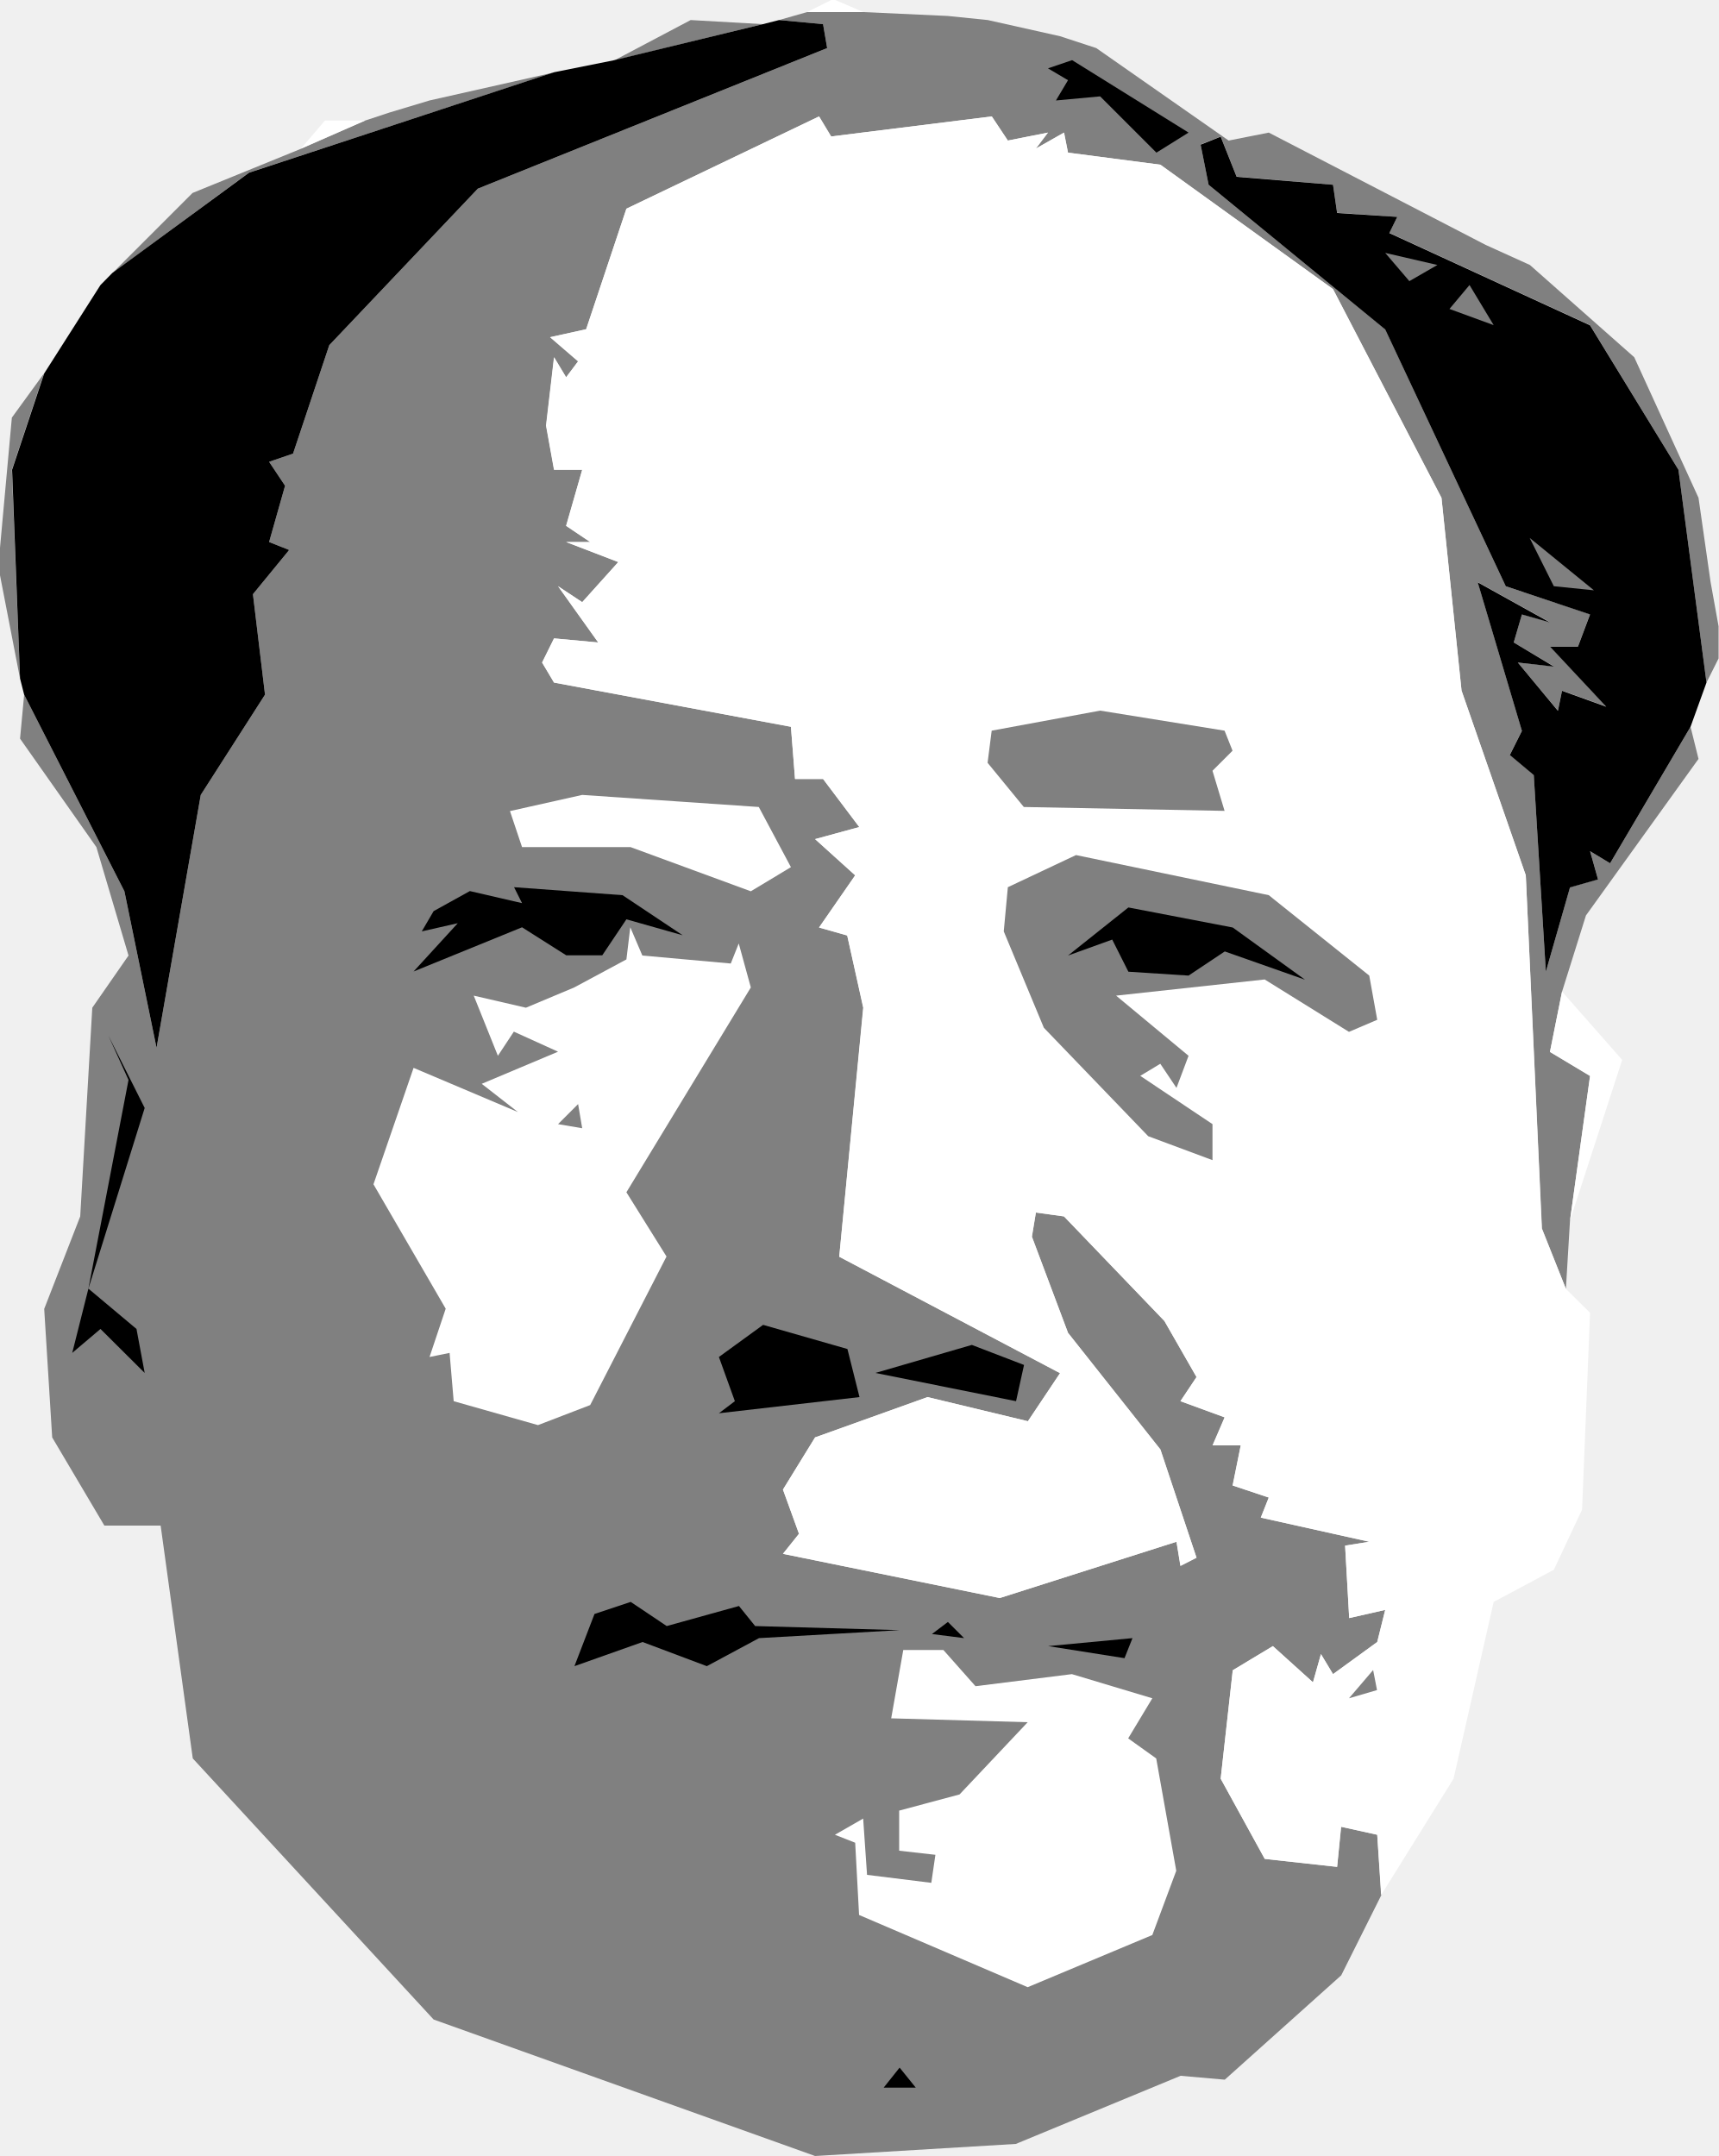
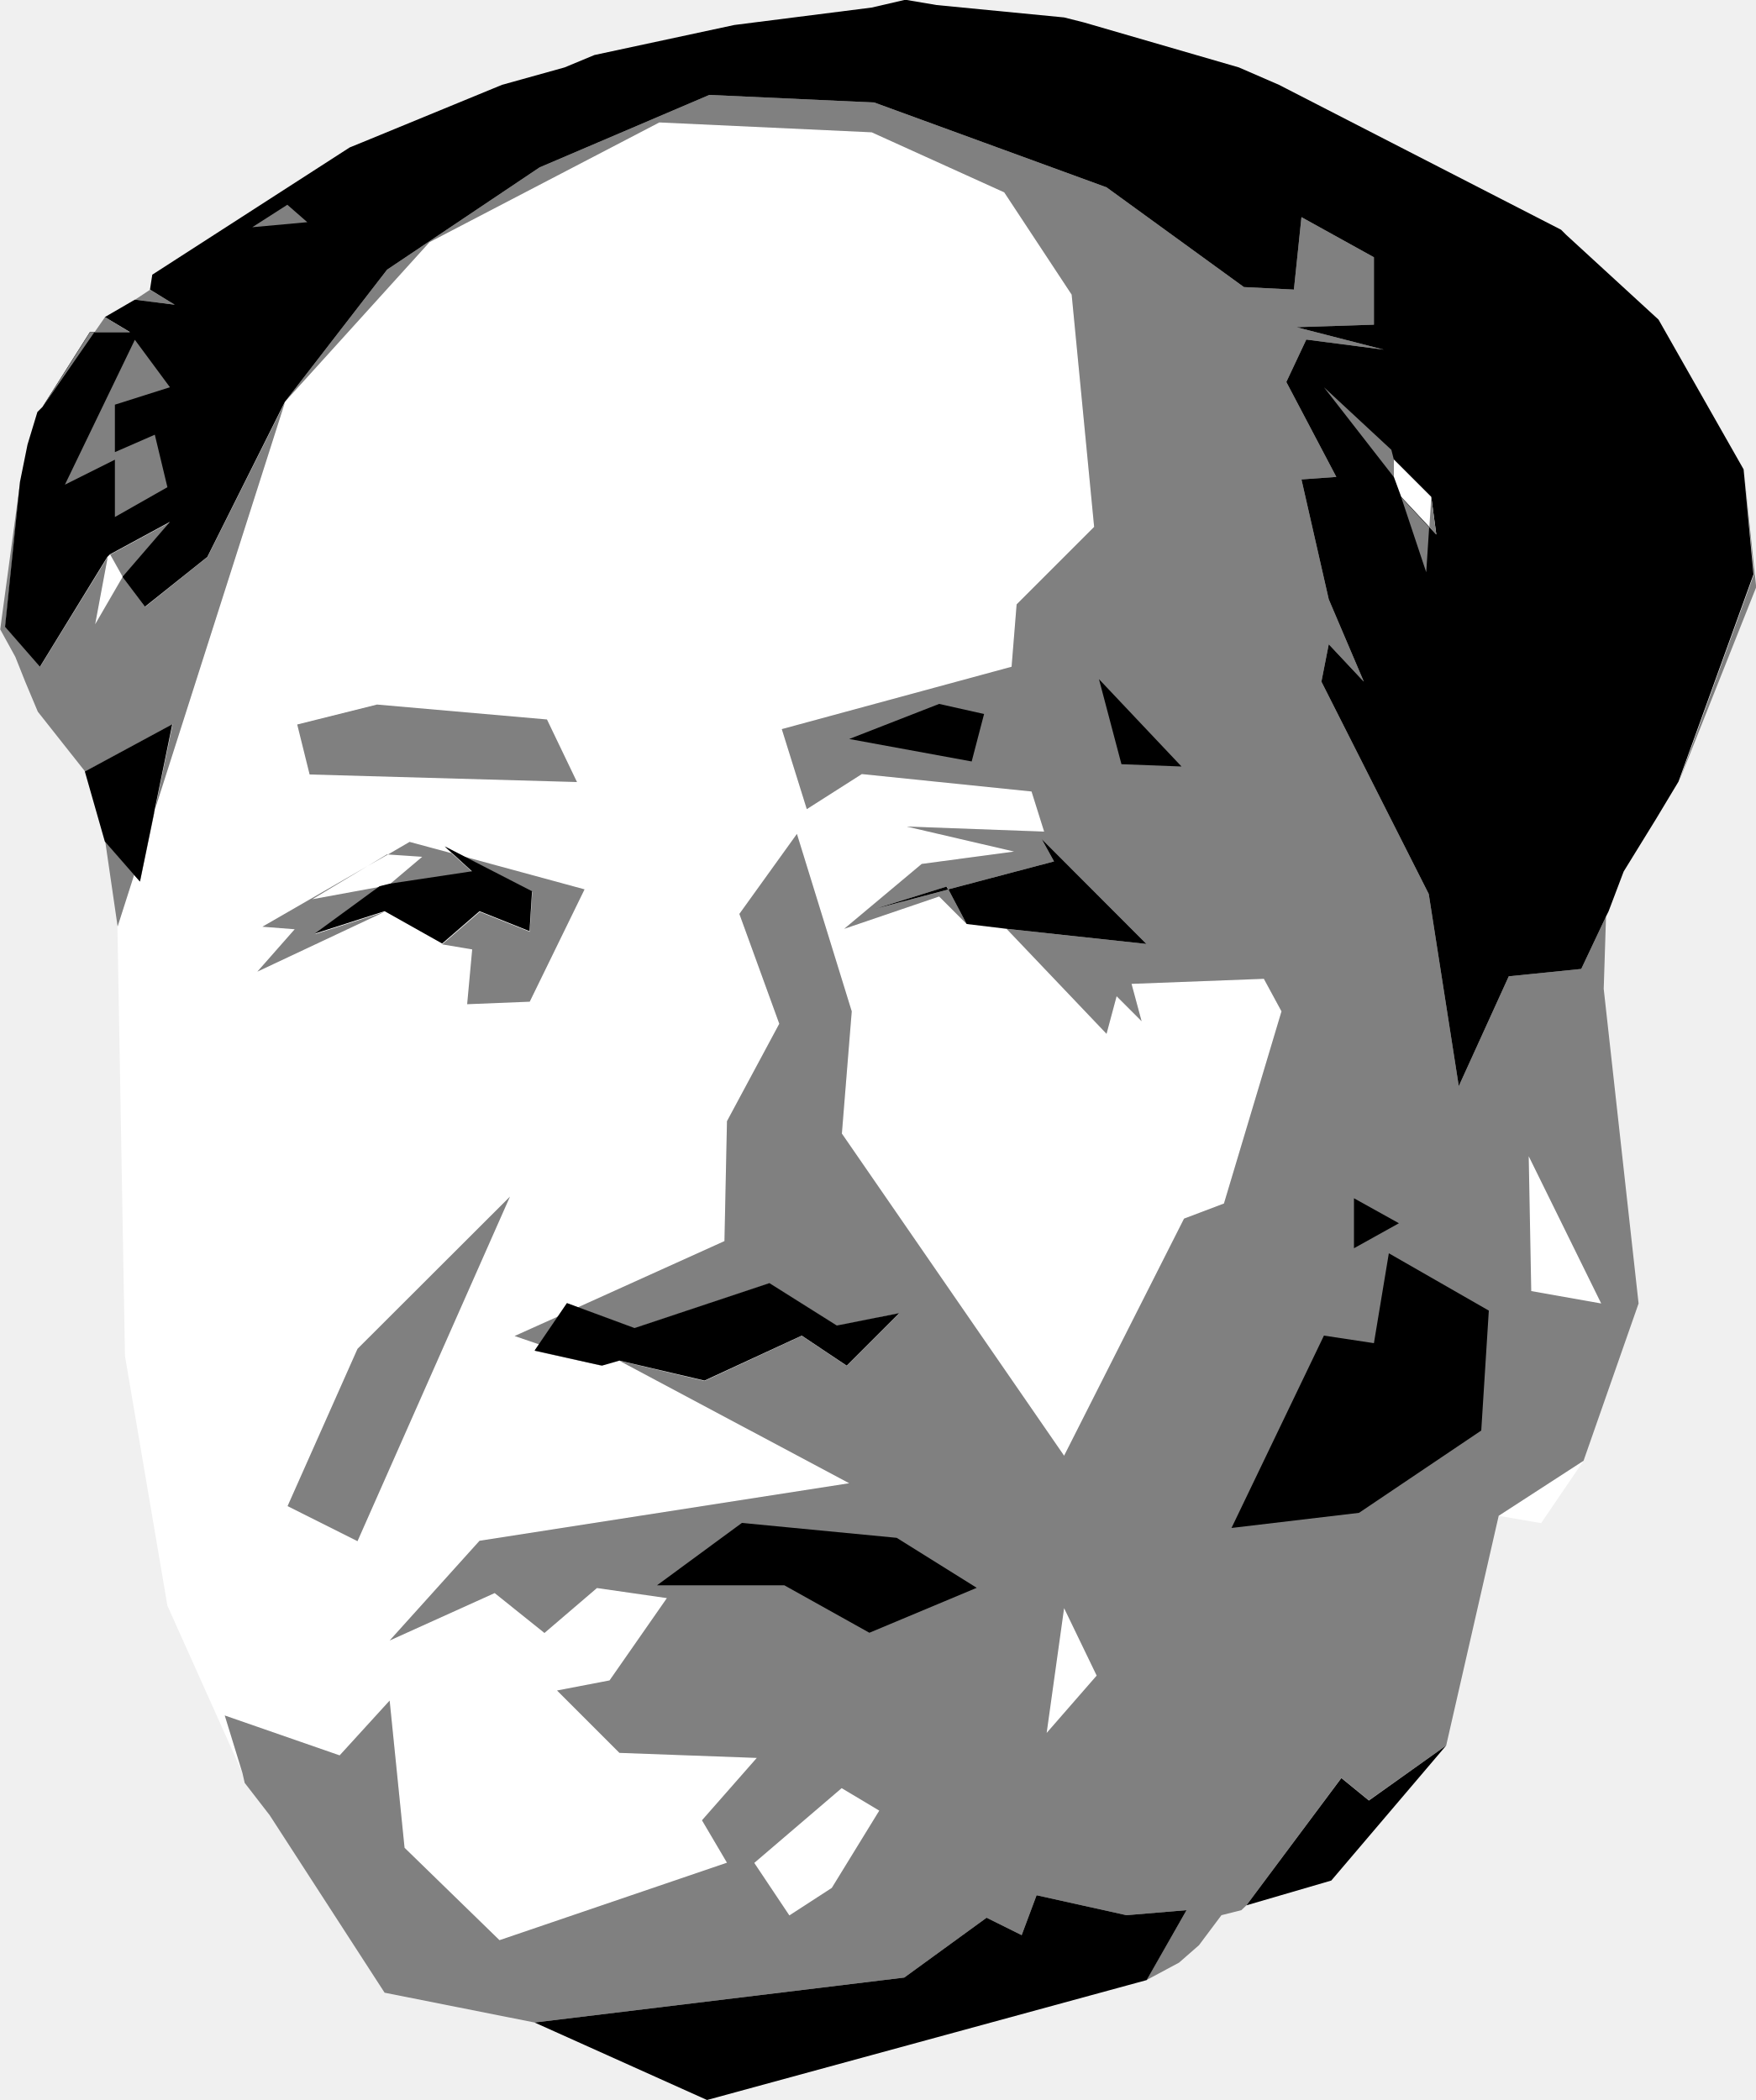
- <svg xmlns="http://www.w3.org/2000/svg" version="1.2" viewBox="0 0 797 1000" width="797" height="1000" id="svg1">
+ <svg xmlns="http://www.w3.org/2000/svg" version="1.2" viewBox="0 0 836 1000" width="836" height="1000" id="svg1">
  <defs id="defs1" />
  <style id="style1">
- 		.s0 { fill: #7f7f7f } 
- 		.s1 { opacity: 1;fill: #ffffff } 
+ 		.s0 { opacity: 1;fill: #ffffff } 
+ 		.s1 { fill: #7f7f7f } 
		.s2 { opacity: 1;fill: #000000 } 
	</style>
-   <g id="Black &amp; White 1">
-     <path id="Path 0" fill-rule="evenodd" class="s0" d="m374.3 5.6h26.1l39.1 1.8 18.6 1.9 33.5 7.5 16.8 5.5 61.4 42.9 18.6-3.7 100.6 52.1 20.5 9.3 48.4 42.8 29.8 65.2 5.6 39.1 3.7 20.5v14.9l-5.6 11.2-13-98.7-41-67.1-93.1-42.8 3.7-7.4-27.9-1.9-1.9-13-44.7-3.8-7.4-18.6-9.3 3.7 3.7 18.7 81.9 67 55.9 119.2 39.1 13-5.6 14.9h-13l26.1 27.9-20.5-7.4-1.9 9.3-18.6-22.3 16.8 1.8-18.7-11.1 3.8-13.1 13 3.7-33.5-18.6 20.5 68.9-5.6 11.2 11.1 9.3 5.6 91.3 11.2-39.2 13-3.7-3.7-13 9.3 5.6 37.3-63.3 3.7 14.9-52.2 72.6-11.1 35.4-5.6 27.9 18.6 11.2-9.3 67-1.9 31.7-11.1-28-7.5-163.8-29.8-85.7-9.3-89.4-50.3-96.8-80-57.7-42.9-5.6-1.8-9.3-13.1 7.4 5.6-7.4-18.6 3.7-7.4-11.2-74.5 9.3-5.6-9.3-89.4 42.8-18.6 55.9-16.8 3.7 13 11.2-5.5 7.4-5.6-9.3-3.7 31.7 3.7 20.5h13l-7.4 26 11.1 7.5h-11.1l24.2 9.3-16.8 18.6-11.2-7.4 18.7 26.1-20.5-1.9-5.6 11.2 5.6 9.3 109.8 20.5 1.9 24.2h13l16.8 22.3-20.5 5.6 18.6 16.8-16.7 24.2 13 3.7 7.5 33.5-11.2 115.5 102.4 54-14.9 22.3-46.5-11.2-52.2 18.7-14.9 24.2 7.5 20.5-7.5 9.3 100.6 20.5 81.9-26.1 1.9 11.2 7.4-3.8-16.7-50.2-42.9-54.1-16.7-44.6 1.8-11.2 13.1 1.8 46.5 48.5 14.9 26-7.4 11.2 20.5 7.5-5.6 13h13l-3.7 18.6 16.7 5.6-3.7 9.3 50.3 11.2-11.2 1.8 1.9 33.6 16.7-3.8-3.7 14.9-20.5 14.9-5.6-9.3-3.7 13.1-18.6-16.8-18.6 11.2-5.6 50.3 20.5 37.2 33.5 3.7 1.9-18.6 16.7 3.7 1.9 28-18.6 37.2-54 48.4-20.5-1.8-76.4 31.6-93.1 5.6-176.9-63.3-111.7-121.1-14.9-108h-26.1l-24.2-40.9-3.7-59.6 16.7-42.9 5.6-96.8 16.8-24.2-14.9-50.3-35.4-50.3 1.9-20.4 46.5 91.2 14.9 72.6 20.5-117.3 29.8-46.5-5.6-46.6 16.8-20.5-9.3-3.7 7.4-26.1-7.4-11.1 11.1-3.8 16.8-50.3 68.9-72.6 162-65.2-1.9-11.1-20.4-1.9zm-89.4 22.4l35.4-18.7 33.5 1.9zm-85.7 18.6l57.7-13-141.5 46.5-63.3 46.6 37.2-37.2 50.3-20.5 29.8-13.1 11.2-3.7zm-199.3 208.6l5.6-61.5 14.9-20.5-14.9 44.7 3.8 96.9-9.4-48.5z" style="fill:#808080;opacity:1" />
-     <path id="Path 1" class="s1" d="m374.3 5.6l11.2-5.6h1.8l13.1 5.6zm266.2 873.4l-1.8-28-16.8-3.7-1.8 18.6-33.6-3.7-20.4-37.2 5.6-50.3 18.6-11.2 18.6 16.8 3.7-13.1 5.6 9.3 20.5-14.9 3.7-14.9-16.7 3.8-1.9-33.6 11.2-1.8-50.3-11.2 3.7-9.3-16.8-5.6 3.8-18.6h-13.1l5.6-13-20.5-7.5 7.5-11.2-14.9-26-46.6-48.5-13-1.8-1.9 11.2 16.8 44.6 42.8 54.1 16.8 50.2-7.5 3.8-1.8-11.2-82 26.1-100.5-20.5 7.4-9.3-7.4-20.5 14.9-24.2 52.1-18.7 46.6 11.2 14.9-22.3-102.4-54 11.1-115.5-7.4-33.5-13.1-3.7 16.8-24.2-18.6-16.8 20.5-5.6-16.8-22.3h-13l-1.9-24.2-109.9-20.5-5.5-9.3 5.5-11.2 20.5 1.9-18.6-26.1 11.2 7.4 16.7-18.6-24.2-9.3h11.2l-11.2-7.5 7.5-26h-13.1l-3.7-20.5 3.7-31.7 5.6 9.3 5.6-7.4-13-11.2 16.7-3.7 18.7-55.9 89.3-42.8 5.6 9.3 74.5-9.3 7.5 11.2 18.6-3.7-5.6 7.4 13-7.4 1.9 9.3 42.8 5.6 80.1 57.7 50.3 96.8 9.3 89.4 29.8 85.7 7.4 163.8 11.2 28 11.2 11.1-3.7 91.3-13.1 27.9-27.9 14.9-18.6 82zm-500.9-810.1l11.1-13h18.6zm588.5 497.2l9.3-67.1-18.6-11.1 5.6-28 27.9 31.7z" style="fill:#ffffff;opacity:1" />
-     <path id="Path 2" class="s2" d="m353.8 11.2l7.5-1.9 20.4 1.9 1.9 11.1-162 65.2-68.9 72.6-16.8 50.3-11.1 3.8 7.4 11.1-7.4 26.1 9.3 3.7-16.8 20.5 5.6 46.6-29.8 46.5-20.5 117.3-14.9-72.6-46.5-91.2-1.9-7.5-3.7-96.8 14.9-44.7 26.1-41 5.5-5.6 63.4-46.5 141.5-46.6 27.9-5.6zm430.2 325.9l-37.3 63.3-9.3-5.6 3.7 13.1-13 3.7-11.2 39.1-5.6-91.2-11.1-9.3 5.6-11.2-20.5-68.9 33.5 18.6-13-3.7-3.8 13 18.7 11.2-16.8-1.9 18.6 22.4 1.9-9.3 20.5 7.4-26.1-27.9h13l5.6-14.9-39.1-13.1-55.9-119.1-81.9-67.1-3.7-18.6 9.3-3.7 7.4 18.6 44.7 3.7 1.9 13.1 27.9 1.8-3.7 7.5 93.1 42.8 41 67 13 98.7z" style="fill:#000000;opacity:1" />
-     <path id="Path 3" fill-rule="evenodd" class="s0" d="m642.4 117.3l24.2 5.6-13 7.5zm39.1 14.9l11.2 18.6-20.5-7.5zm27.9 117.3l29.8 24.3-18.6-1.9zm-199.2 80.1l57.7 9.3 3.7 9.3-9.3 9.3 5.6 18.6-93.1-1.8-16.8-20.5 1.9-14.9zm-11.2 67l89.4 18.6 46.6 37.3 3.7 20.5-13.1 5.6-39.1-24.3-68.9 7.5 33.6 27.9-5.6 14.9-7.5-11.2-9.3 5.6 33.5 22.4v16.7l-29.8-11.1-48.4-50.3-18.6-44.7 1.9-20.5zm137.8 378l1.8 9.3-13 3.8z" style="fill:#808080;opacity:1" />
-     <path id="Path 4" class="s1" d="m270 368.7l81.9 5.6 14.9 27.9-18.6 11.2-55.8-20.5h-50.3l-5.6-16.7zm22.3 61.4l5.6 13.1 41 3.7 3.7-9.3 5.6 20.4-57.7 95 18.6 29.8-35.4 68.9-24.2 9.3-39.1-11.1-1.9-22.4-9.3 1.9 7.5-22.4-33.5-57.7 18.6-54 48.4 20.5-16.8-13.1 35.4-14.9-20.5-9.3-7.4 11.2-11.2-27.9 24.2 5.6 22.4-9.4 24.2-13zm126.6 335.2h18.6l14.9 16.8 44.7-5.6 37.3 11.2-11.2 18.6 13 9.3 9.3 52.1-11.1 29.8-57.8 24.2-78.2-33.5-1.8-33.5-9.4-3.7 13.1-7.5 1.8 26.1 29.8 3.7 1.9-13-16.8-1.9v-18.6l28-7.5 31.6-33.5-63.3-1.8z" style="fill:#ffffff;opacity:1" />
-     <path id="Path 5" fill-rule="evenodd" class="s2" d="m497.2 27.9l54 33.6-14.9 9.3-26.1-26.1-20.5 1.9 5.6-9.4-9.3-5.5zm-258.8 383.6l50.3 3.7 27.9 18.6-26.1-7.4-11.2 16.7h-16.7l-20.5-13-50.3 20.5 20.5-22.4-16.7 3.8 5.5-9.4 16.8-9.3 24.2 5.6zm-197.4 186.2l18.6-96.8-9.3-20.5 16.8 33.5zm0 0l22.3 18.7 3.8 20.4-20.5-20.4-13.1 11.1zm312.9 16.8l39.1 11.2 5.6 22.3-65.2 7.5 7.4-5.6-7.4-20.5zm96.8 9.3l24.2 9.3-3.7 16.8-65.2-13.1zm-158.2 119.2l16.7 11.2 33.5-9.3 7.5 9.3 67 1.9-65.2 3.7-24.2 13-29.8-11.2-31.6 11.2 9.3-24.2zm147.1 9.3l7.5 7.5-14.9-1.9zm85.6 7.5l-3.7 9.3-35.4-5.6zm-108 199.2l7.5 9.3h-14.9z" style="fill:#000000;opacity:1" />
-     <path id="Path 6" class="s0" d="m268.1 512.1l1.9 11.2-11.2-1.9z" style="fill:#808080;opacity:1" />
-     <path id="Path 7" class="s2" d="m523.3 420.9l48.4 9.3 33.5 24.2-37.2-13.1-16.8 11.2-27.9-1.8-7.5-14.9-20.5 7.4z" style="fill:#000000;opacity:1" />
+   <g id="Layer 1">
+     <path id="Path 0" class="s0" d="m135.6 191.4l68.9-76.1 109.4-57 101.1 4.7 63.1 28.6 32.1 48.7 10.7 110.6-36.9 36.9-2.4 29.7-109.4 29.7 11.9 38.1 26.2-16.7 80.8 8.3 6 19.1-65.4-2.4 51.1 11.9-44 5.9-36.9 30.9 45.2-15.4 13.1 13.1 19 2.3 47.6 50 4.8-17.9 11.9 11.9-4.8-17.8 63-2.4 8.4 15.5-27.4 91.5-19 7.2-57.1 112.9-105.8-153.4 4.7-58.2-26.1-84.5-27.4 38.1 19 52.3-24.9 46.4-1.2 57.1-99.9 45.1 41.6 14.3 8.3-2.4 109.4 58.3-176 27.4-42.8 47.5 50-22.6 23.7 19 25-21.4 33.3 4.8-27.3 39.2-25 4.8 29.7 29.7 65.4 2.4-26.1 29.7 11.9 20.2-108.3 36.9-45.2-44-7.1-70.1-23.8 26.1-54.7-19 8.4 27.3-35.7-79.6-20.2-118.9-3.6-204.6zm-83.3 72.6l6 10.7-13.1 22.6 6-32.1zm661.1 457.8l40.5-26.2-20.2 29.7z" style="fill:#ffffff;opacity:1" />
+     <path id="Path 1" fill-rule="evenodd" class="s1" d="m135.6 191.4l48.7-63 72.6-48.7 80.8-34.5 78.5 3.6 110.6 40.4 65.4 47.5 23.8 1.2 3.6-34.5 34.5 19.1v32.1l-36.9 1.2 41.6 10.7-36.9-4.8-9.5 20.2 23.8 45.2-16.6 1.2 13 57.1 16.7 39.2-16.7-17.8-3.5 17.8 51.1 101.1 14.3 91.5 23.8-52.3 34.5-3.5 11.8-25-1.1 34.5 16.6 149.8-26.2 74.9-40.4 26.2-25 109.4-36.8 26.1-13.1-10.7-45.2 60.7-2.4 2.3-9.5 2.4-10.7 14.3-9.5 8.3-15.5 8.3 19.1-33.3-28.6 2.4-42.8-9.5-7.1 19-16.7-8.3-39.2 28.5-176 21.4-71.4-14.2-54.7-84.5-11.9-15.4-1.1-4.8-8.4-27.3 54.7 19 23.8-26.1 7.1 70.1 45.2 44 108.3-36.9-11.9-20.2 26.1-29.7-65.4-2.4-29.7-29.7 25-4.8 27.3-39.2-33.3-4.8-25 21.4-23.7-19-50 22.6 42.8-47.5 176-27.4-109.4-58.3 40.5 9.6 46.3-21.5 21.4 14.3 25-25-29.7 6-32.1-20.2-64.2 21.4-27.1-10 69.9-31.6 1.2-57.1 24.9-46.4-19-52.3 27.4-38.1 26.1 84.5-4.7 58.2 105.8 153.4 57.1-112.9 19-7.2 27.4-91.5-8.4-15.5-63 2.4 4.8 17.8-11.9-11.9-4.8 17.9-47.6-50 66.6 7.2-49.9-50 5.9 10.7-50.3 13.3 8.7 16.5-13.1-13.1-45.2 15.4 36.9-30.9 44-5.9-51.1-11.9 65.4 2.4-6-19.1-80.8-8.3-26.2 16.7-11.9-38.1 109.4-29.7 2.4-29.7 36.9-36.9-10.7-110.6-32.1-48.7-63.1-28.6-101.1-4.7-109.4 57zm139.5 431.2l-9.2 4.1 4.1-6zm-18.4 17.6l30 10.2-32.1-7.1zm-11.7-4l20.9-9.4-9.2 13.4zm206.5-212.6l-0.8-1.4-34.5 10.7zm-387.2-280.9l7.1-4.7 11.9 7.1zm-5.9 132l10.7 14.3 29.7-23.8 36.9-73.7-61.9 193.9 8.4-40.5-41.6 22.6-22.6-28.6-6-14.3-4.7-11.8-7.2-13.1 9.5-70.2-7.1 69 16.6 19 32.2-52.3-6 32.1zm-2.4 166.5l-5.9-40.5 13.8 15.8zm7.9-24.6l9.9-31.1-7.1 34.3zm735.4-44.3l35.7-98.7-4.8-49.9 5.9 55.9zm-746.8-108.2l28.6-15.5-22.6 26.2z" style="fill:#808080;opacity:1" />
+     <path id="Path 2" fill-rule="evenodd" class="s2" d="m415 3.6l15.5-3.6h1.2l14.2 2.4 60.7 5.9 9.5 2.4 73.7 21.4 19.1 8.3 134.3 69 2.4 2.4 44 40.4 40.5 71.3 4.7 50-35.7 98.7-10.7 17.8-15.4 25-7.2 19-1.2 2.4-11.8 25-34.5 3.5-23.8 52.3-14.3-91.5-51.1-101.1 3.5-17.8 16.7 17.8-16.7-39.2-13-57.1 16.6-1.2-23.8-45.2 9.5-20.2 36.9 4.8-41.6-10.7 36.9-1.2v-32.1l-34.5-19.1-3.6 34.5-23.8-1.2-65.4-47.5-110.6-40.4-78.5-3.6-80.8 34.5-72.6 48.7-48.7 63-36.9 73.8-29.7 23.7-10.7-14.2 22.6-26.2-28.6 15.5-1.2 1.2-32.1 52.3-16.6-19 7.1-69 3.6-17.8 4.7-15.5 2.4-2.4 22.6-35.7h19l-11.9-7.1 14.3-8.3 19 2.4-11.8-7.2 1.1-7.1 94-60.6 5.9-2.4 66.6-27.4 29.8-8.3 14.2-5.9 66.6-14.3zm-374.6 363.8l41.6-22.5-15.4 74.9-16.7-19.1zm419.8 72.6l-8.7-16.5 50.3-13.3-5.9-10.7 49.9 50-66.5-7.2zm-8.8-16.4l-35.2 9.3 34.4-10.7zm142 483.7l45.2-60.6 13.1 10.7 36.8-26.2-54.7 64.3zm-57.1 4.7l28.6-2.4-19 33.3-209.3 57.1-82.1-36.9 176-21.4 39.2-28.5 16.7 8.3 7.1-19z" style="fill:#000000;opacity:1" />
+     <path id="Path 3" fill-rule="evenodd" class="s0" d="m663.6 227.1v-8.3l17.8 17.8 2.4 17.9-16.7-17.9zm-482.8 195l-32.1 6 35.7-21.4 16.6 1.2-15.4 13zm547 128.5l34.5 70.1-33.3-5.9zm-221.2 215.2l15.5 32.1-23.8 27.3zm-105.9 85.7l17.9 10.7-22.6 36.8-20.2 13.1-16.7-25z" style="fill:#ffffff;opacity:1" />
+     <path id="Path 4" fill-rule="evenodd" class="s1" d="m136.8 97.5l9.5 8.3-26.2 2.4zm-116.5 96.3l24.7-35.7h-2.1zm24.7-35.6h16.9l-11.9-7.2zm-14.1 72.6l23.8-11.9v27.3l25-14.2-6-25-19 8.3v-22.6l26.2-8.3-16.7-22.6zm632.7-11.9l-1.2-4.7-32.1-29.8 33.3 42.8zm17.8 17.9l-0.9 14.2 3.3 3.6zm-1 14.3l-13.3-14.3 11.9 35.7zm-538.9 93.9l5.9 23.8 127.3 3.6-14.3-29.8-80.9-7.1zm8.3 99.9l31-22.6-32.1 5.9 26.3-15.8 9.7-5.5-0.4-0.1-9.3 5.6-50.1 28.9 15.4 1.2-17.8 20.2 60.6-28.5zm34.9-38l16.3 1.1-15.5 13.1 39.3-5.9-9.8-8.9-20-5.4zm35.9 0.9l32.8 16.9-1.2 19-23.8-9.5-17.9 15.5 14.3 2.4-2.4 26.1 29.8-1.2 26.1-53.5zm-8.8-4.5l3.4 3 5.4 1.5zm-41.6 239l-33.3 74.9 33.3 16.7 72.6-164.1z" style="fill:#808080;opacity:1" />
+     <path id="Path 5" class="s2" d="m523.2 323.4l39.3 41.6-28.6-1.1zm-76.1 11.8l21.4 4.8-5.9 22.6-58.3-10.7zm-261.6 85.6l39.2-5.9-13-11.9 41.6 21.4-1.2 19-23.8-9.5-17.8 15.4-27.4-15.4-33.3 10.7 30.9-22.6zm459.1 149.8l21.4 11.9-21.4 11.9zm16.6 26.2l47.6 27.3-3.6 57.1-58.2 39.2-60.7 7.2 44-91.6 23.8 3.6zm-374.6 53.5l-32.1-7.2 15.4-22.6 32.2 11.9 64.2-21.4 32.1 20.2 29.7-5.9-25 25-21.4-14.3-46.3 21.4-40.5-9.5zm66.6 74.9l73.7 7.1 38.1 23.8-51.1 21.4-40.5-22.6h-60.6z" style="fill:#000000;opacity:1" />
  </g>
</svg>
